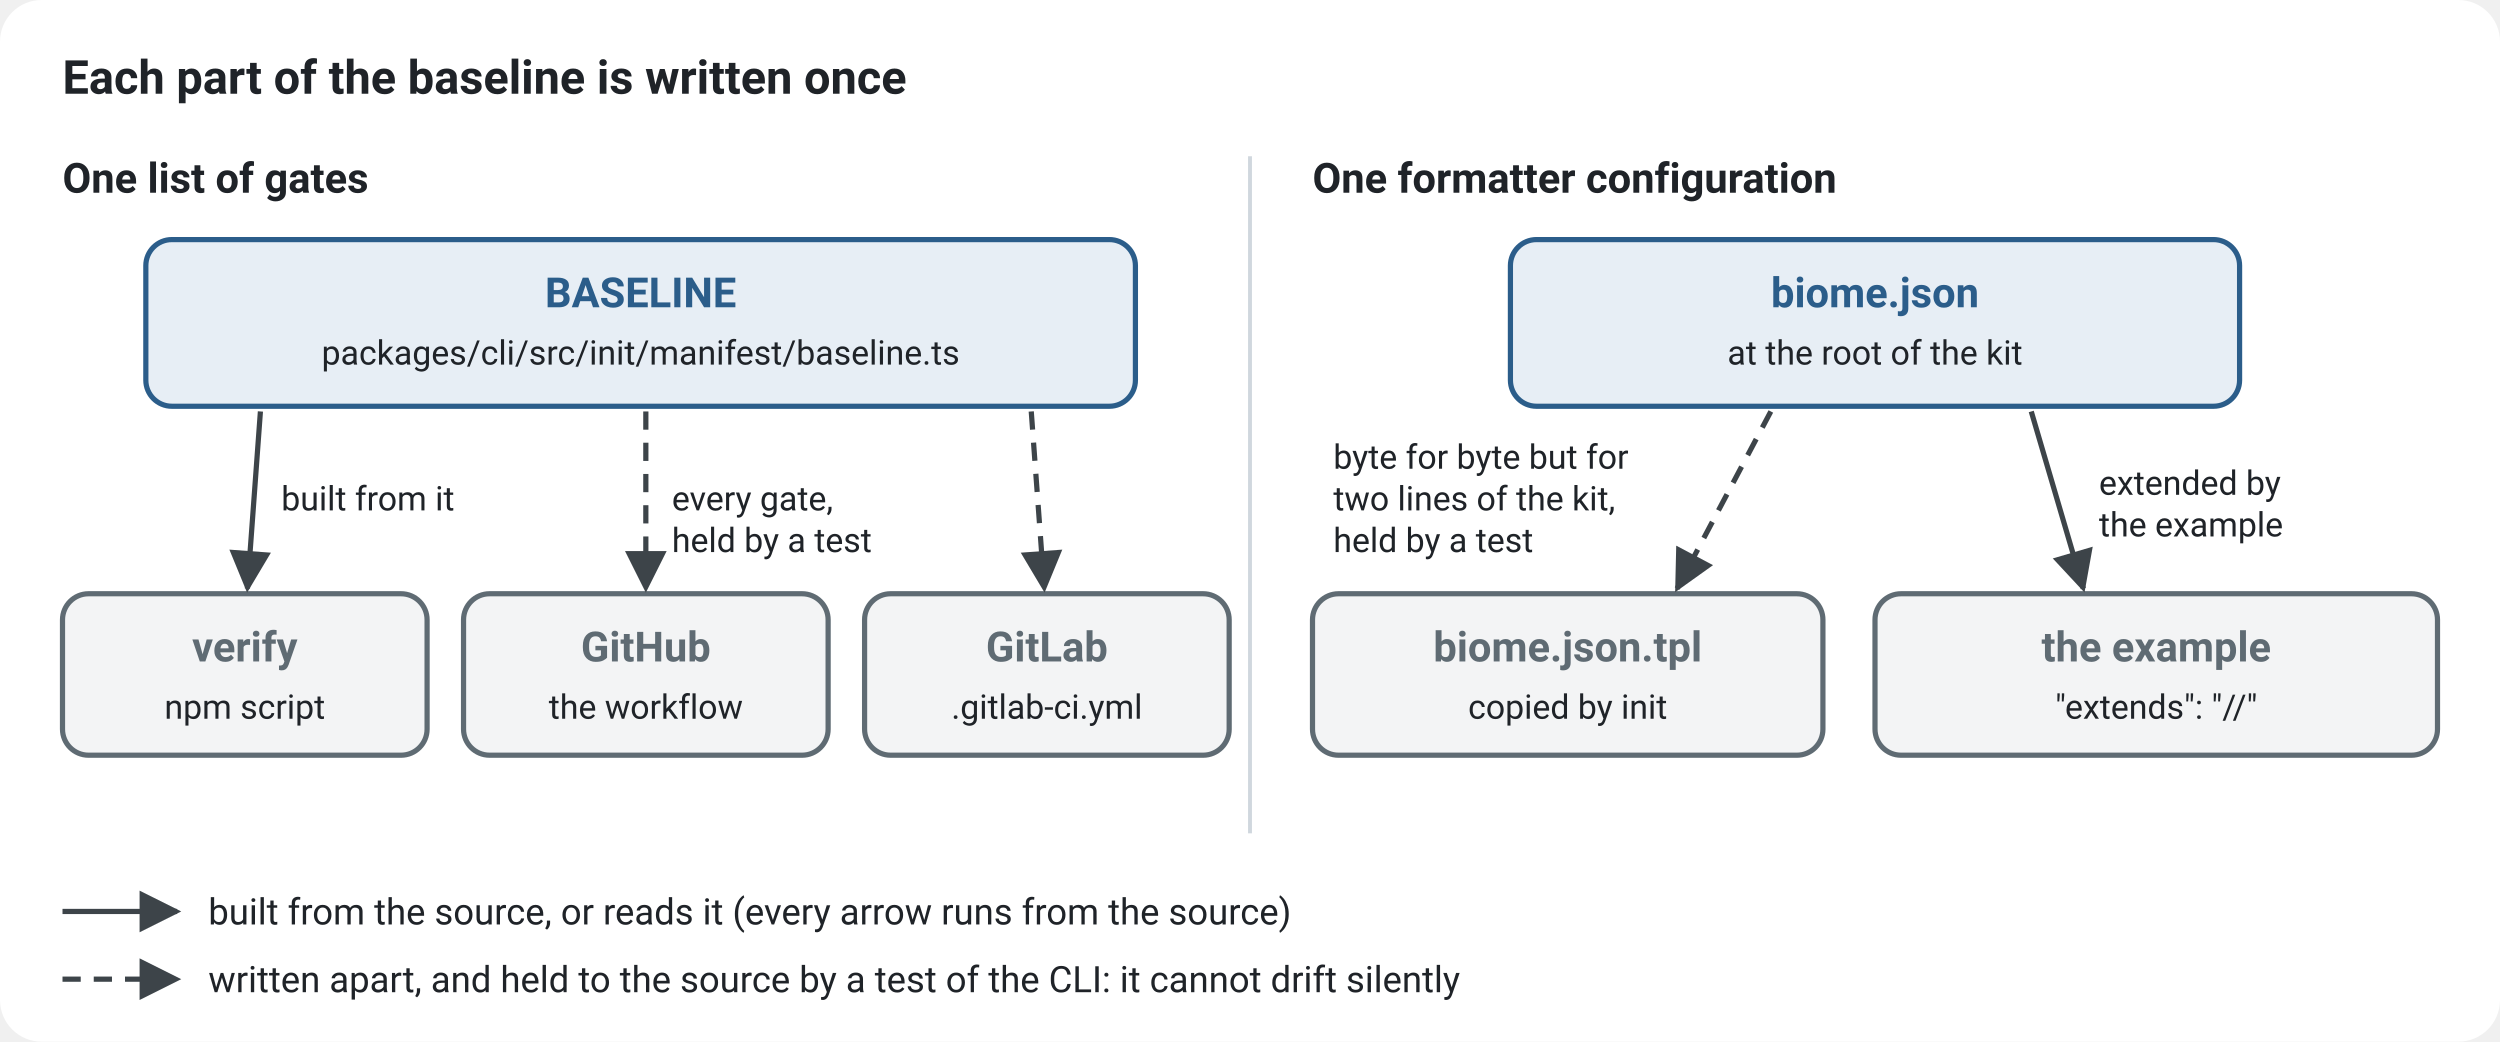
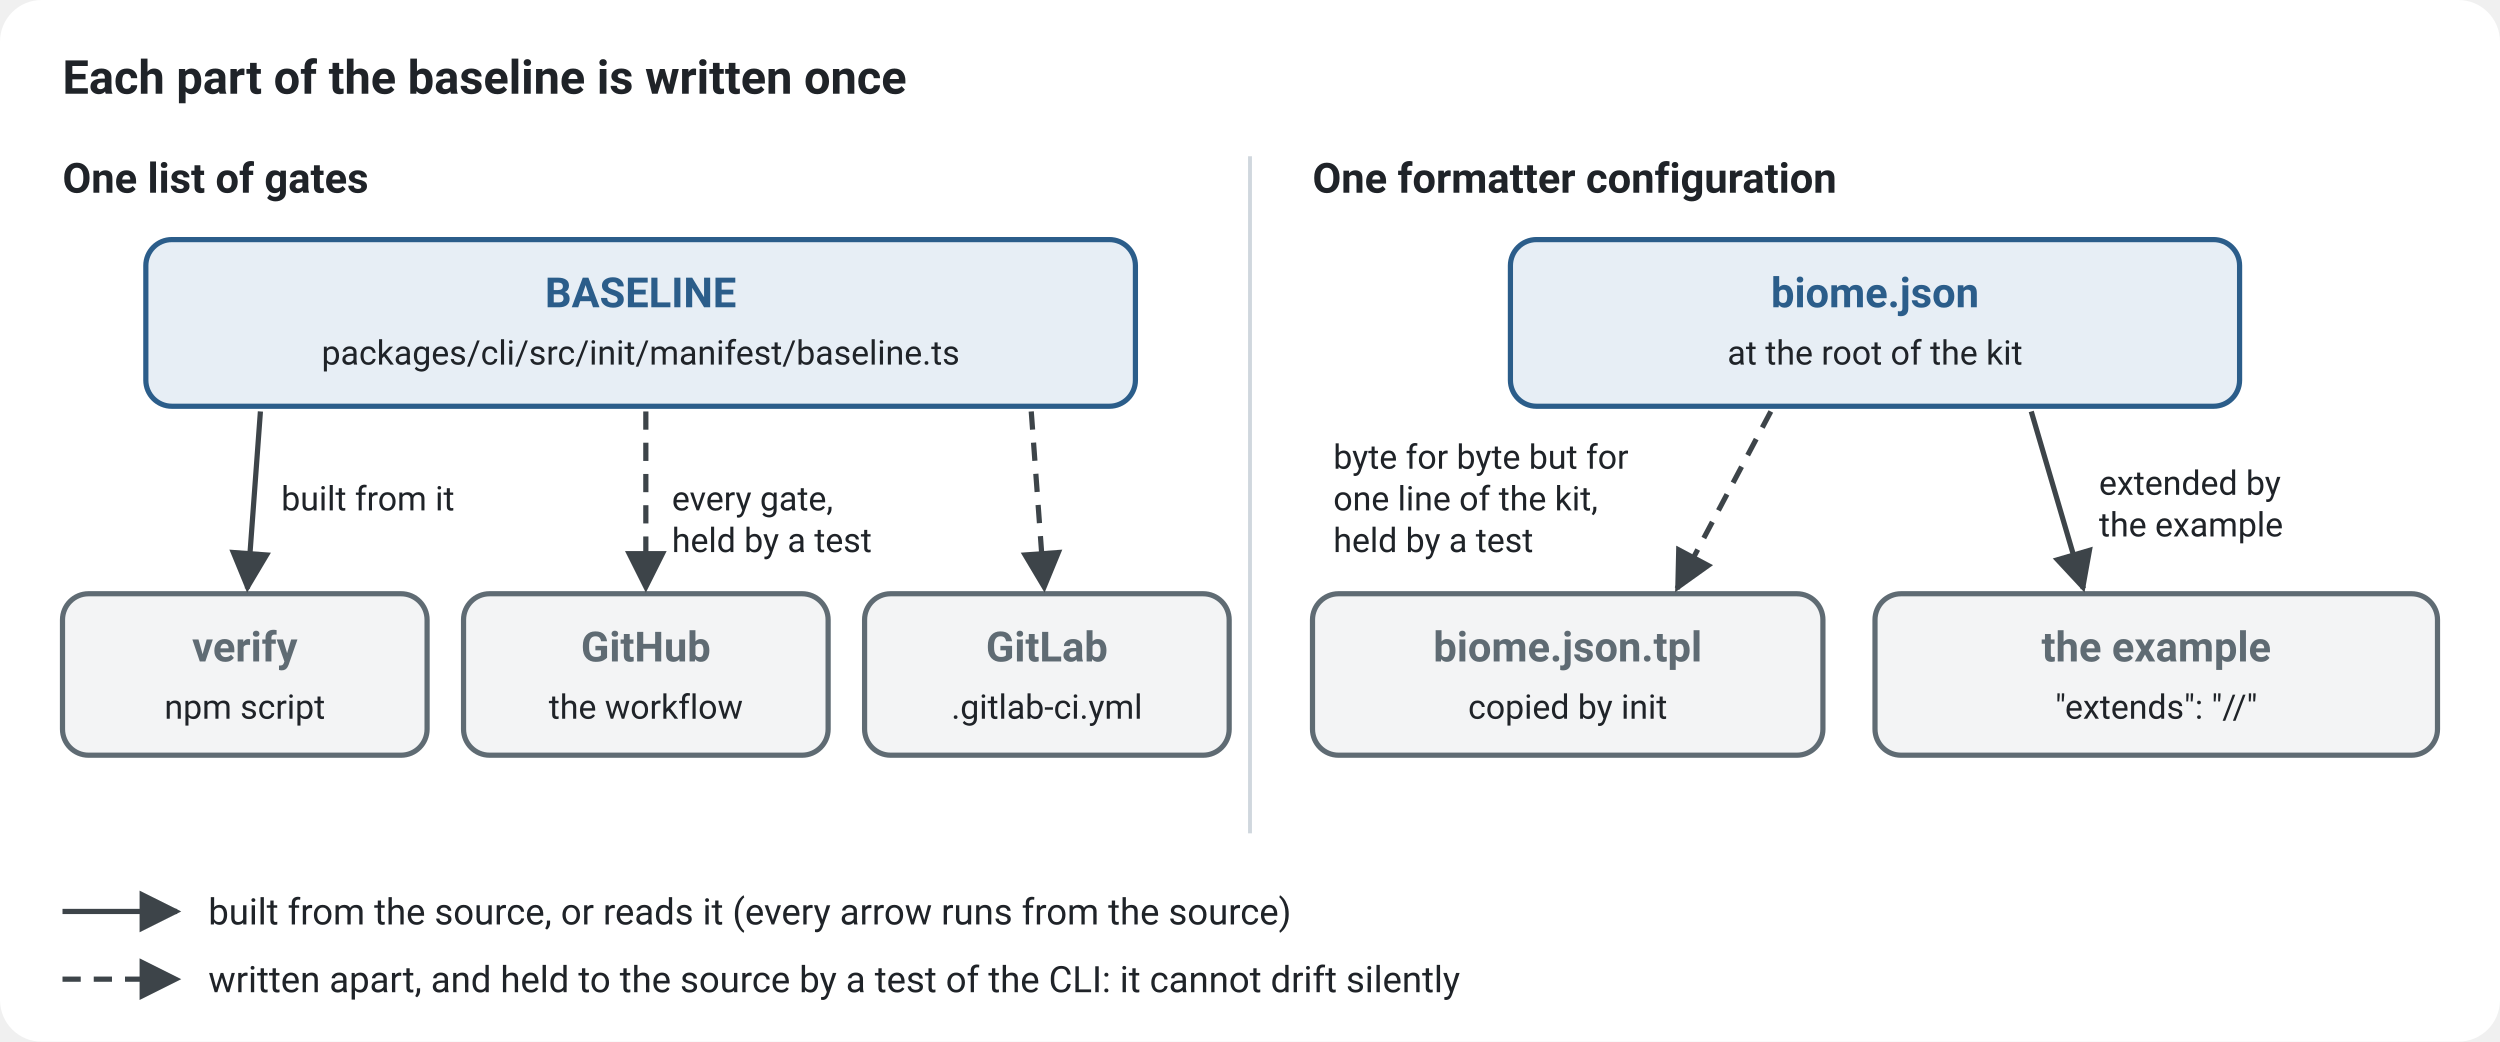
<svg xmlns="http://www.w3.org/2000/svg" viewBox="0 0 960 400" width="960" height="400" role="img" aria-labelledby="title desc" font-family="system-ui, -apple-system, 'Segoe UI', Roboto, sans-serif">
  <defs>
    <marker id="arrow" viewBox="0 0 10 10" refX="9" refY="5" markerWidth="8" markerHeight="8" orient="auto-start-reverse">
      <path d="M0,0 L10,5 L0,10 z" fill="#3d4449" />
    </marker>
  </defs>
  <rect width="960" height="400" rx="16" fill="#ffffff" />
  <text x="24" y="36" font-size="18" font-weight="600" fill="#1f2328">Each part of the baseline is written once</text>
  <line x1="480" y1="60" x2="480" y2="320" stroke="#d0d7de" stroke-width="1.5" />
  <text x="24" y="74" font-size="16" font-weight="700" fill="#1f2328">One list of gates</text>
  <rect x="56" y="92" width="380" height="64" rx="10" fill="#e7eef5" stroke="#2b5d8a" stroke-width="2" />
  <text x="246" y="118" font-size="16" font-weight="700" fill="#2b5d8a" text-anchor="middle">BASELINE</text>
  <text x="246" y="140" font-size="13" fill="#1f2328" text-anchor="middle">packages/cli/src/init/manifest/baseline.ts</text>
  <rect x="24" y="228" width="140" height="62" rx="10" fill="#f3f4f5" stroke="#5f6b73" stroke-width="2" />
  <text x="94" y="254" font-size="16" font-weight="700" fill="#5f6b73" text-anchor="middle">verify</text>
  <text x="94" y="276" font-size="13" fill="#1f2328" text-anchor="middle">npm script</text>
  <rect x="178" y="228" width="140" height="62" rx="10" fill="#f3f4f5" stroke="#5f6b73" stroke-width="2" />
  <text x="248" y="254" font-size="16" font-weight="700" fill="#5f6b73" text-anchor="middle">GitHub</text>
  <text x="248" y="276" font-size="13" fill="#1f2328" text-anchor="middle">the workflow</text>
  <rect x="332" y="228" width="140" height="62" rx="10" fill="#f3f4f5" stroke="#5f6b73" stroke-width="2" />
  <text x="402" y="254" font-size="16" font-weight="700" fill="#5f6b73" text-anchor="middle">GitLab</text>
  <text x="402" y="276" font-size="13" fill="#1f2328" text-anchor="middle">.gitlab-ci.yml</text>
  <line x1="100" y1="158" x2="95" y2="226" stroke="#3d4449" stroke-width="2" marker-end="url(#arrow)" />
  <line x1="248" y1="158" x2="248" y2="226" stroke="#3d4449" stroke-width="2" stroke-dasharray="7 5" marker-end="url(#arrow)" />
  <line x1="396" y1="158" x2="401" y2="226" stroke="#3d4449" stroke-width="2" stroke-dasharray="7 5" marker-end="url(#arrow)" />
  <text x="108" y="196" font-size="13" fill="#1f2328">built from it</text>
  <text x="258" y="196" font-size="13" fill="#1f2328">every gate,</text>
  <text x="258" y="212" font-size="13" fill="#1f2328">held by a test</text>
  <text x="504" y="74" font-size="16" font-weight="700" fill="#1f2328">One formatter configuration</text>
  <rect x="580" y="92" width="280" height="64" rx="10" fill="#e7eef5" stroke="#2b5d8a" stroke-width="2" />
  <text x="720" y="118" font-size="16" font-weight="700" fill="#2b5d8a" text-anchor="middle">biome.json</text>
  <text x="720" y="140" font-size="13" fill="#1f2328" text-anchor="middle">at the root of the kit</text>
  <rect x="504" y="228" width="196" height="62" rx="10" fill="#f3f4f5" stroke="#5f6b73" stroke-width="2" />
  <text x="602" y="254" font-size="16" font-weight="700" fill="#5f6b73" text-anchor="middle">biome.json.tpl</text>
  <text x="602" y="276" font-size="13" fill="#1f2328" text-anchor="middle">copied by init</text>
  <rect x="720" y="228" width="216" height="62" rx="10" fill="#f3f4f5" stroke="#5f6b73" stroke-width="2" />
  <text x="828" y="254" font-size="16" font-weight="700" fill="#5f6b73" text-anchor="middle">the example</text>
  <text x="828" y="276" font-size="13" fill="#1f2328" text-anchor="middle">"extends": "//"</text>
  <line x1="680" y1="158" x2="644" y2="226" stroke="#3d4449" stroke-width="2" stroke-dasharray="7 5" marker-end="url(#arrow)" />
  <line x1="780" y1="158" x2="800" y2="226" stroke="#3d4449" stroke-width="2" marker-end="url(#arrow)" />
  <text x="512" y="180" font-size="13" fill="#1f2328">byte for byte but for</text>
-   <text x="512" y="196" font-size="13" fill="#1f2328">two lines of the kit,</text>
+   <text x="512" y="196" font-size="13" fill="#1f2328">one line of the kit,</text>
  <text x="512" y="212" font-size="13" fill="#1f2328">held by a test</text>
  <text x="806" y="190" font-size="13" fill="#1f2328">extended by</text>
  <text x="806" y="206" font-size="13" fill="#1f2328">the example</text>
  <line x1="24" y1="350" x2="68" y2="350" stroke="#3d4449" stroke-width="2" marker-end="url(#arrow)" />
  <text x="80" y="355" font-size="14" fill="#1f2328">built from the source, or reads it (every arrow runs from the source)</text>
  <line x1="24" y1="376" x2="68" y2="376" stroke="#3d4449" stroke-width="2" stroke-dasharray="7 5" marker-end="url(#arrow)" />
  <text x="80" y="381" font-size="14" fill="#1f2328">written apart, and held to the source by a test of the CLI: it cannot drift silently</text>
</svg>
